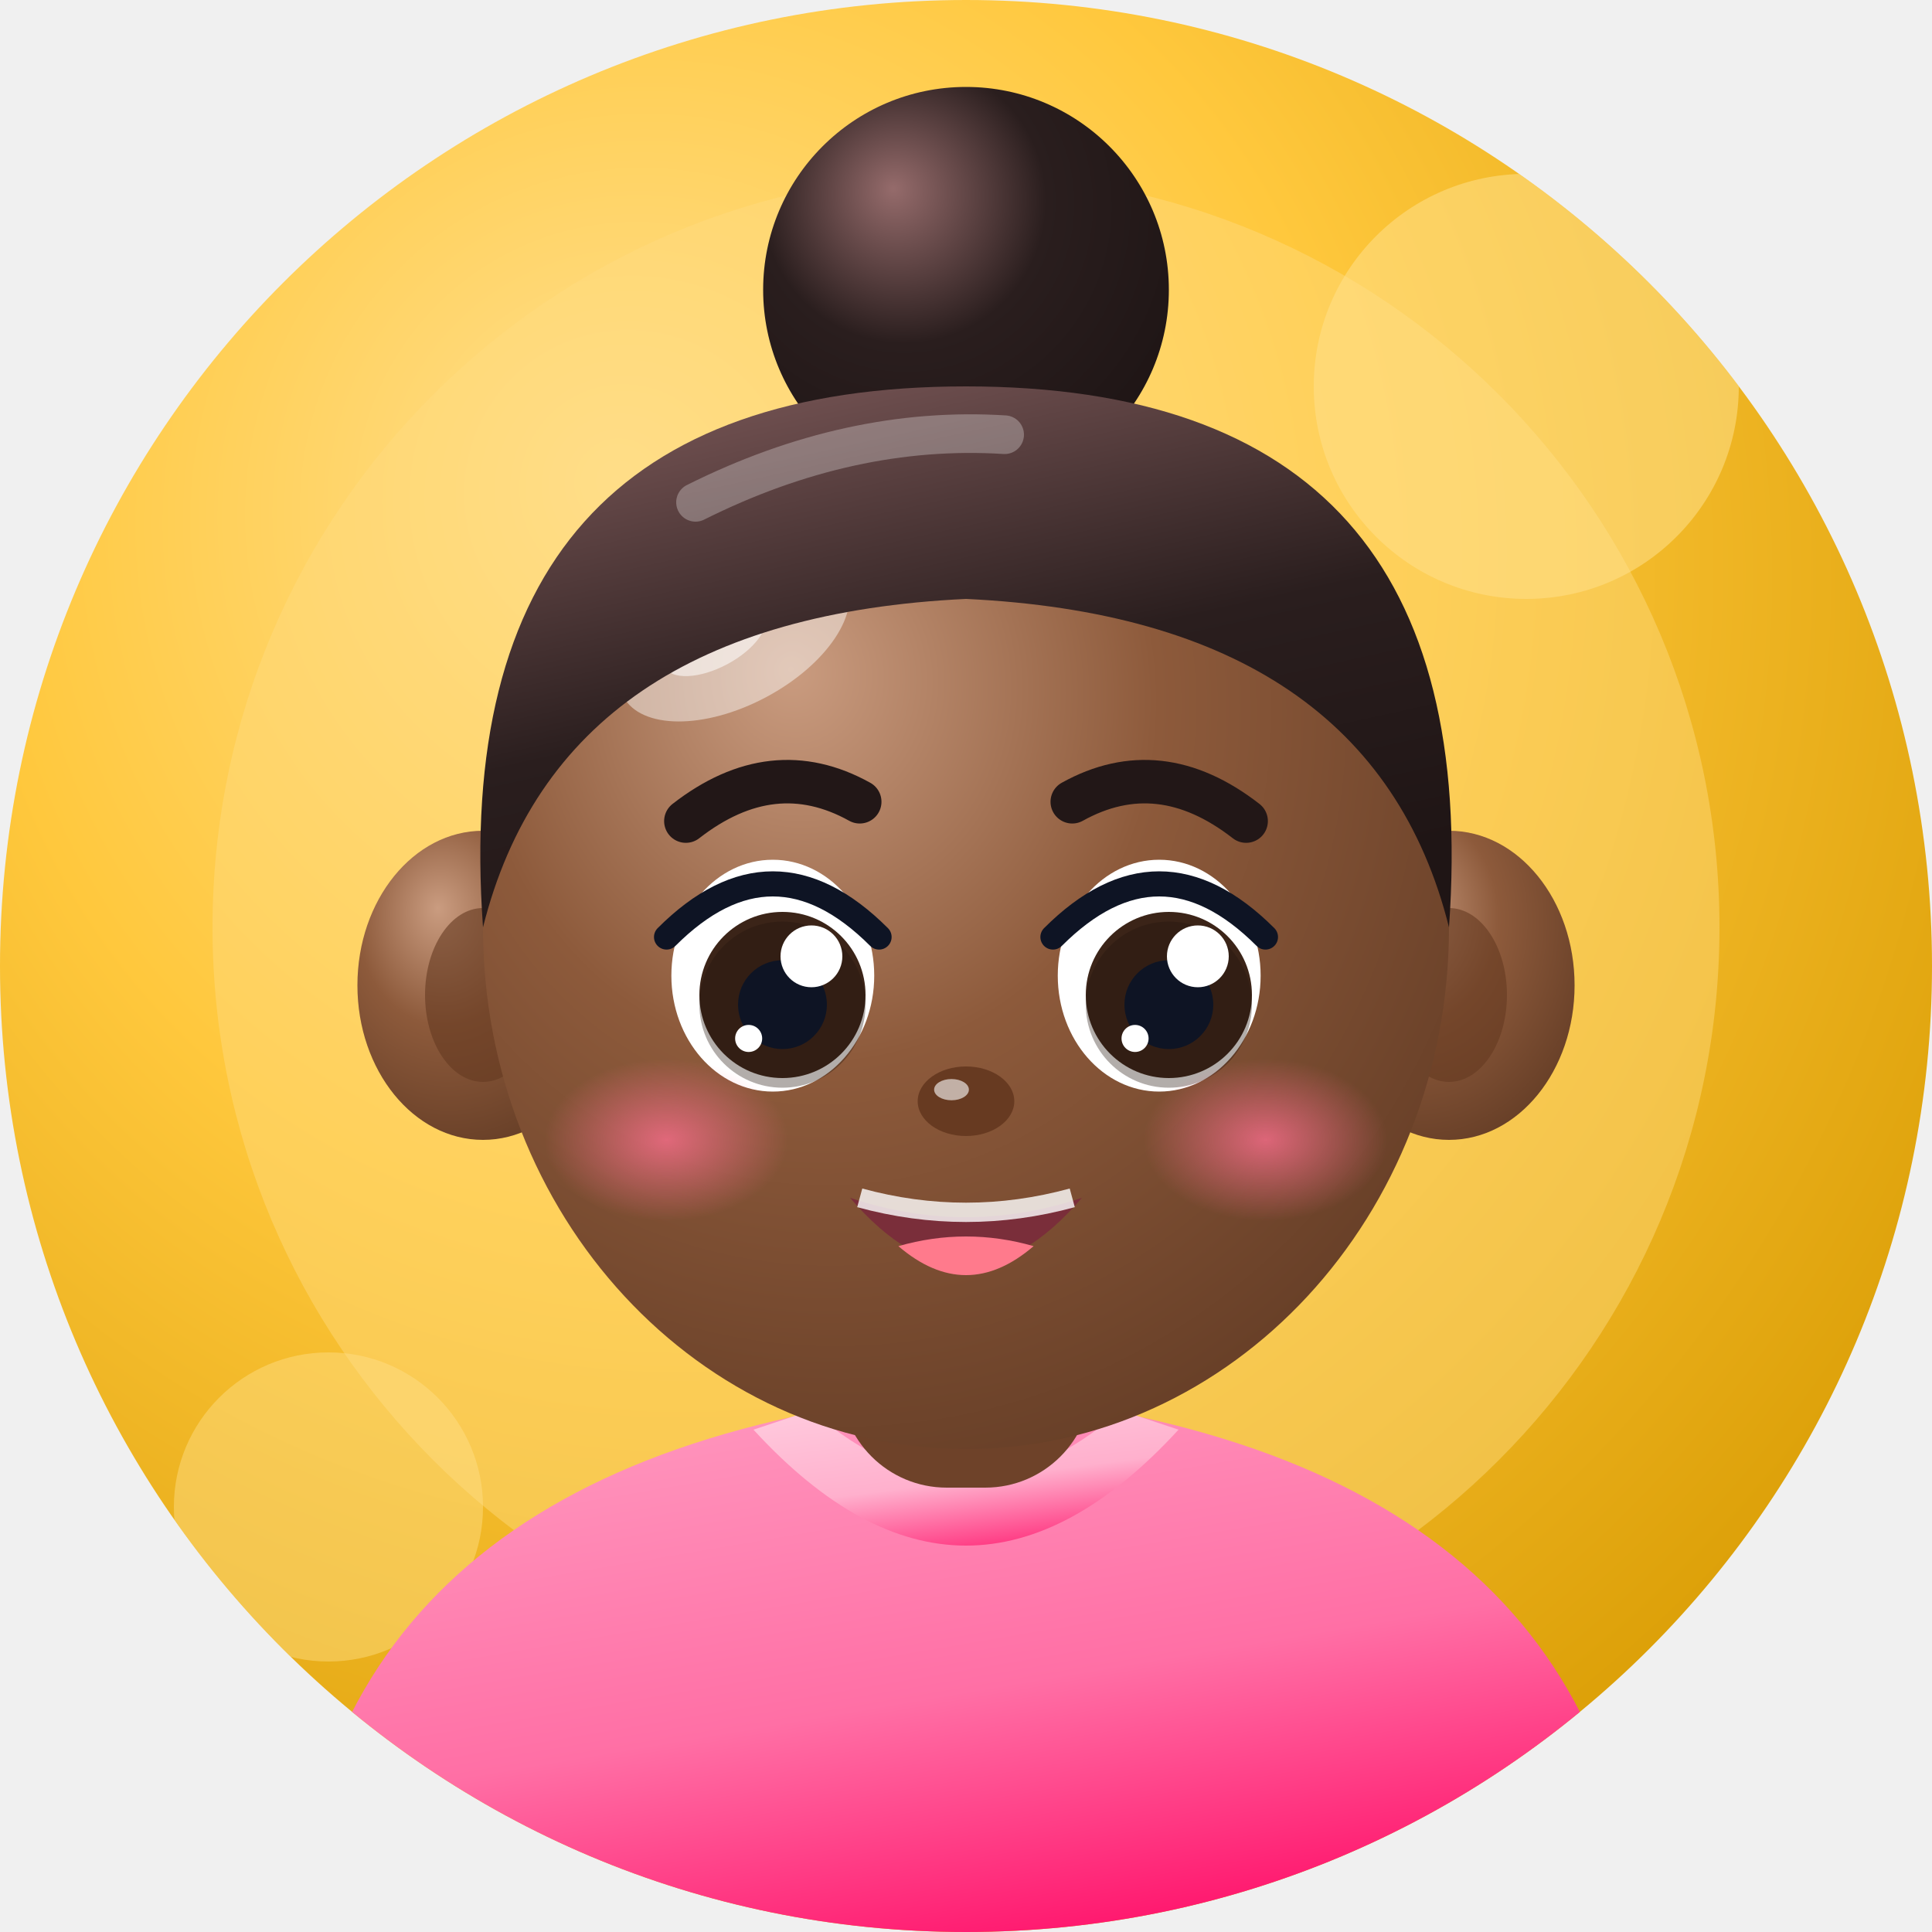
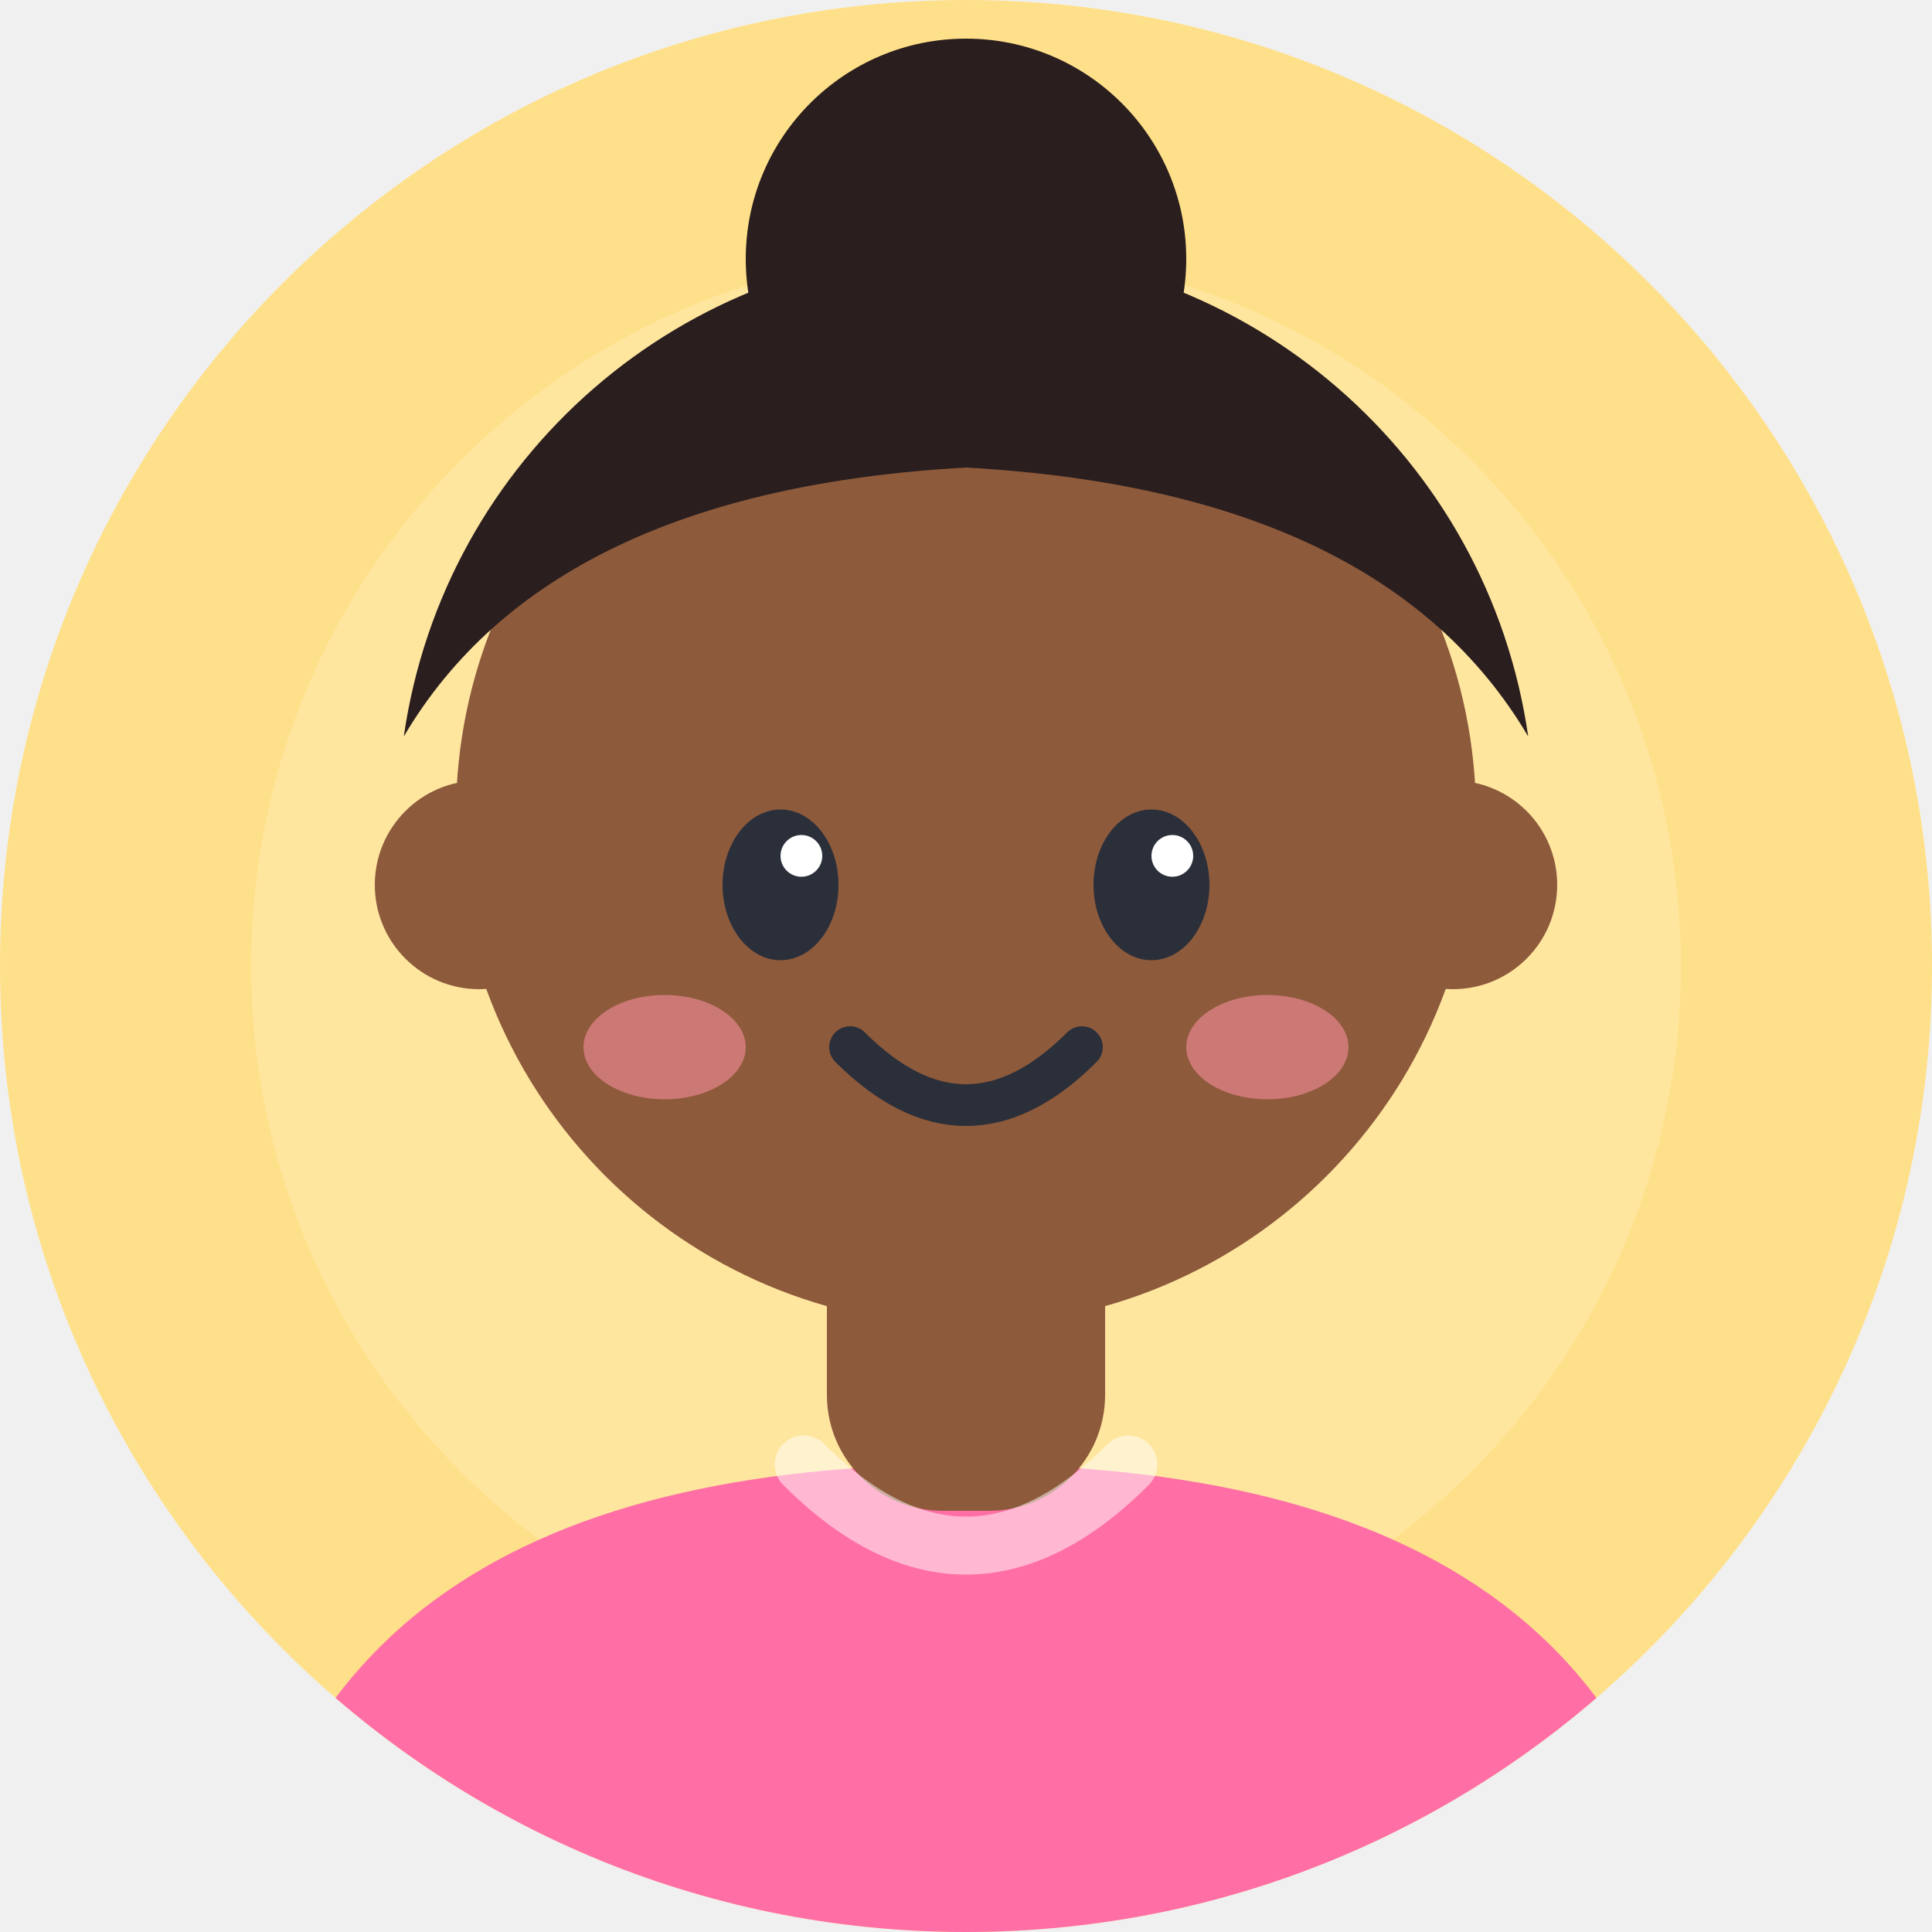
<svg xmlns="http://www.w3.org/2000/svg" width="200" height="200" viewBox="0 0 200 200">
-   <defs>
-     <radialGradient id="rFFC83D" cx="0.38" cy="0.32" r="0.78" fx="0.32" fy="0.25">
-       <stop offset="0" stop-color="#FFDF8E" />
-       <stop offset="0.45" stop-color="#FFC83D" />
-       <stop offset="1" stop-color="#D79A00" />
-     </radialGradient>
-     <linearGradient id="lFF6FA5" x1="0.2" y1="0" x2="0.6" y2="1">
-       <stop offset="0" stop-color="#FF9AC0" />
-       <stop offset="0.55" stop-color="#FF6FA5" />
-       <stop offset="1" stop-color="#FF0965" />
-     </linearGradient>
-     <linearGradient id="lFFB0CD" x1="0.2" y1="0" x2="0.6" y2="1">
-       <stop offset="0" stop-color="#FFC8DC" />
-       <stop offset="0.55" stop-color="#FFB0CD" />
-       <stop offset="1" stop-color="#FF3781" />
-     </linearGradient>
-     <radialGradient id="r8D5A3B" cx="0.38" cy="0.32" r="0.78" fx="0.32" fy="0.25">
-       <stop offset="0" stop-color="#CA9C80" />
-       <stop offset="0.45" stop-color="#8D5A3B" />
-       <stop offset="1" stop-color="#633C25" />
-     </radialGradient>
-     <radialGradient id="r2A1E1E" cx="0.38" cy="0.32" r="0.78" fx="0.32" fy="0.25">
-       <stop offset="0" stop-color="#956B6B" />
-       <stop offset="0.45" stop-color="#2A1E1E" />
-       <stop offset="1" stop-color="#1D1414" />
-     </radialGradient>
-     <linearGradient id="l2A1E1E" x1="0.2" y1="0" x2="0.6" y2="1">
-       <stop offset="0" stop-color="#775555" />
-       <stop offset="0.55" stop-color="#2A1E1E" />
-       <stop offset="1" stop-color="#1F1515" />
-     </linearGradient>
-     <radialGradient id="chk" cx="0.5" cy="0.5" r="0.5">
-       <stop offset="0" stop-color="#FF6F91" stop-opacity="0.75" />
-       <stop offset="1" stop-color="#FF6F91" stop-opacity="0" />
-     </radialGradient>
-     <radialGradient id="gnd" cx="0.5" cy="0.5" r="0.5">
-       <stop offset="0" stop-color="#1F2A44" stop-opacity="0.28" />
-       <stop offset="1" stop-color="#1F2A44" stop-opacity="0" />
-     </radialGradient>
-   </defs>
  <defs>
    <clipPath id="badge">
      <circle cx="100" cy="100" r="100" />
    </clipPath>
  </defs>
  <g clip-path="url(#badge)">
-     <circle cx="100" cy="100" r="100" fill="url(#rFFC83D)" />
-     <circle cx="100" cy="96" r="78" fill="#FFDB81" opacity="0.45" />
-     <circle cx="158" cy="40" r="22" fill="#FFE08A" opacity="0.55" />
-     <circle cx="34" cy="156" r="16" fill="#FFE08A" opacity="0.45" />
-     <path d="M30 204 Q32 150 100 144 Q168 150 170 204Z" fill="url(#lFF6FA5)" />
-     <path d="M78 148 Q100 172 122 148 L116 146 Q100 160 84 146Z" fill="url(#lFFB0CD)" />
-     <rect x="87" y="122" width="26" height="32" rx="11" fill="#6E4229" />
-     <ellipse cx="100" cy="128" rx="16" ry="7" fill="#56311C" opacity="0.5" />
-     <ellipse cx="50" cy="102" rx="13" ry="16" fill="url(#r8D5A3B)" />
-     <ellipse cx="50" cy="103" rx="6" ry="9" fill="#643920" opacity="0.6" />
-     <ellipse cx="150" cy="102" rx="13" ry="16" fill="url(#r8D5A3B)" />
-     <ellipse cx="150" cy="103" rx="6" ry="9" fill="#643920" opacity="0.6" />
-     <ellipse cx="100" cy="96" rx="50" ry="54" fill="url(#r8D5A3B)" />
-     <ellipse cx="76" cy="66" rx="13" ry="7" fill="#FFFFFF" opacity="0.45" transform="rotate(-28 76 66)" />
-     <ellipse cx="74.05" cy="65.3" rx="5.85" ry="2.8" fill="#FFFFFF" opacity="0.55" transform="rotate(-28 76 66)" />
-     <circle cx="100" cy="30" r="21" fill="url(#r2A1E1E)" />
-     <path d="M50 96 Q46 40 100 40 Q154 40 150 96 Q142 64 100 62 Q58 64 50 96Z" fill="url(#l2A1E1E)" />
-     <path d="M72 52 Q88 44 104 45" fill="none" stroke="#FFFFFF" stroke-width="4" stroke-linecap="round" stroke-linejoin="round" opacity="0.28" />
-     <path d="M71 85 Q80 78 89 83" fill="none" stroke="#221717" stroke-width="4.5" stroke-linecap="round" stroke-linejoin="round" />
-     <path d="M111 83 Q120 78 129 85" fill="none" stroke="#221717" stroke-width="4.5" stroke-linecap="round" stroke-linejoin="round" />
-     <ellipse cx="80" cy="101" rx="10.5" ry="12" fill="#FFFFFF" />
-     <circle cx="81" cy="103" r="8.6" fill="#3B2418" />
-     <circle cx="81" cy="104" r="8.6" fill="#22130C" opacity="0.35" />
-     <circle cx="81" cy="104" r="4.6" fill="#0E1424" />
-     <circle cx="84" cy="99" r="3.2" fill="#FFFFFF" />
-     <circle cx="77.5" cy="107.5" r="1.4" fill="#FFFFFF" />
-     <path d="M69 97 Q80 86 91 97" stroke="#0E1424" stroke-width="2.6" fill="none" stroke-linecap="round" />
-     <ellipse cx="120" cy="101" rx="10.5" ry="12" fill="#FFFFFF" />
-     <circle cx="121" cy="103" r="8.6" fill="#3B2418" />
-     <circle cx="121" cy="104" r="8.6" fill="#22130C" opacity="0.35" />
-     <circle cx="121" cy="104" r="4.6" fill="#0E1424" />
-     <circle cx="124" cy="99" r="3.2" fill="#FFFFFF" />
-     <circle cx="117.5" cy="107.5" r="1.4" fill="#FFFFFF" />
-     <path d="M109 97 Q120 86 131 97" stroke="#0E1424" stroke-width="2.6" fill="none" stroke-linecap="round" />
-     <ellipse cx="100" cy="114" rx="5" ry="3.6" fill="#673A21" />
-     <ellipse cx="98.5" cy="112.8" rx="1.8" ry="1.1" fill="#FFFFFF" opacity="0.6" />
-     <ellipse cx="69" cy="118" rx="12.6" ry="8.4" fill="url(#chk)" />
-     <ellipse cx="131" cy="118" rx="12.6" ry="8.4" fill="url(#chk)" />
-     <path d="M88 124 Q100 138 112 124 Q100 128 88 124Z" fill="#7A2E3A" />
-     <path d="M93 129 Q100 135 107 129 Q100 127 93 129Z" fill="#FF7A8C" />
-     <path d="M89 124 Q100 127 111 124" stroke="#FFFFFF" stroke-width="2" fill="none" opacity="0.8" />
+     <circle cx="100" cy="100" r="100" fill="#FFE08A" />
+     <circle cx="100" cy="100" r="74" fill="#FFFFFF" opacity="0.18" />
+     <g transform="translate(100 118) scale(1.2) translate(-100 -118)">
+       <circle cx="100" cy="42" r="19" fill="#2A1E1E" />
+       <path d="M36 200 C36 160 62 146 100 146 C138 146 164 160 164 200 Z" fill="#FF6FA5" />
+       <rect x="88" y="120" width="24" height="30" rx="10" fill="#8D5A3B" />
+       <path d="M86 146 Q100 160 114 146" fill="none" stroke="#FFFFFF" stroke-width="5" stroke-linecap="round" opacity="0.5" />
+       <circle cx="58" cy="96" r="9" fill="#8D5A3B" />
+       <circle cx="142" cy="96" r="9" fill="#8D5A3B" />
+       <circle cx="100" cy="90" r="44" fill="#8D5A3B" />
+       <path d="M51.5 83.2 A49 49 0 0 1 148.5 83.2 Q136 62 100 60 Q64 62 51.5 83.2 Z" fill="#2A1E1E" />
+       <ellipse cx="84" cy="96" rx="5" ry="6.5" fill="#2B2F3A" />
+       <circle cx="85.8" cy="93.5" r="1.8" fill="#FFFFFF" />
+       <ellipse cx="116" cy="96" rx="5" ry="6.5" fill="#2B2F3A" />
+       <circle cx="117.8" cy="93.5" r="1.8" fill="#FFFFFF" />
+       <ellipse cx="74" cy="110" rx="7" ry="4.5" fill="#FF8FA3" opacity="0.55" />
+       <ellipse cx="126" cy="110" rx="7" ry="4.5" fill="#FF8FA3" opacity="0.55" />
+       <path d="M90 110 Q100 120 110 110" fill="none" stroke="#2B2F3A" stroke-width="3.6" stroke-linecap="round" />
+     </g>
  </g>
</svg>
